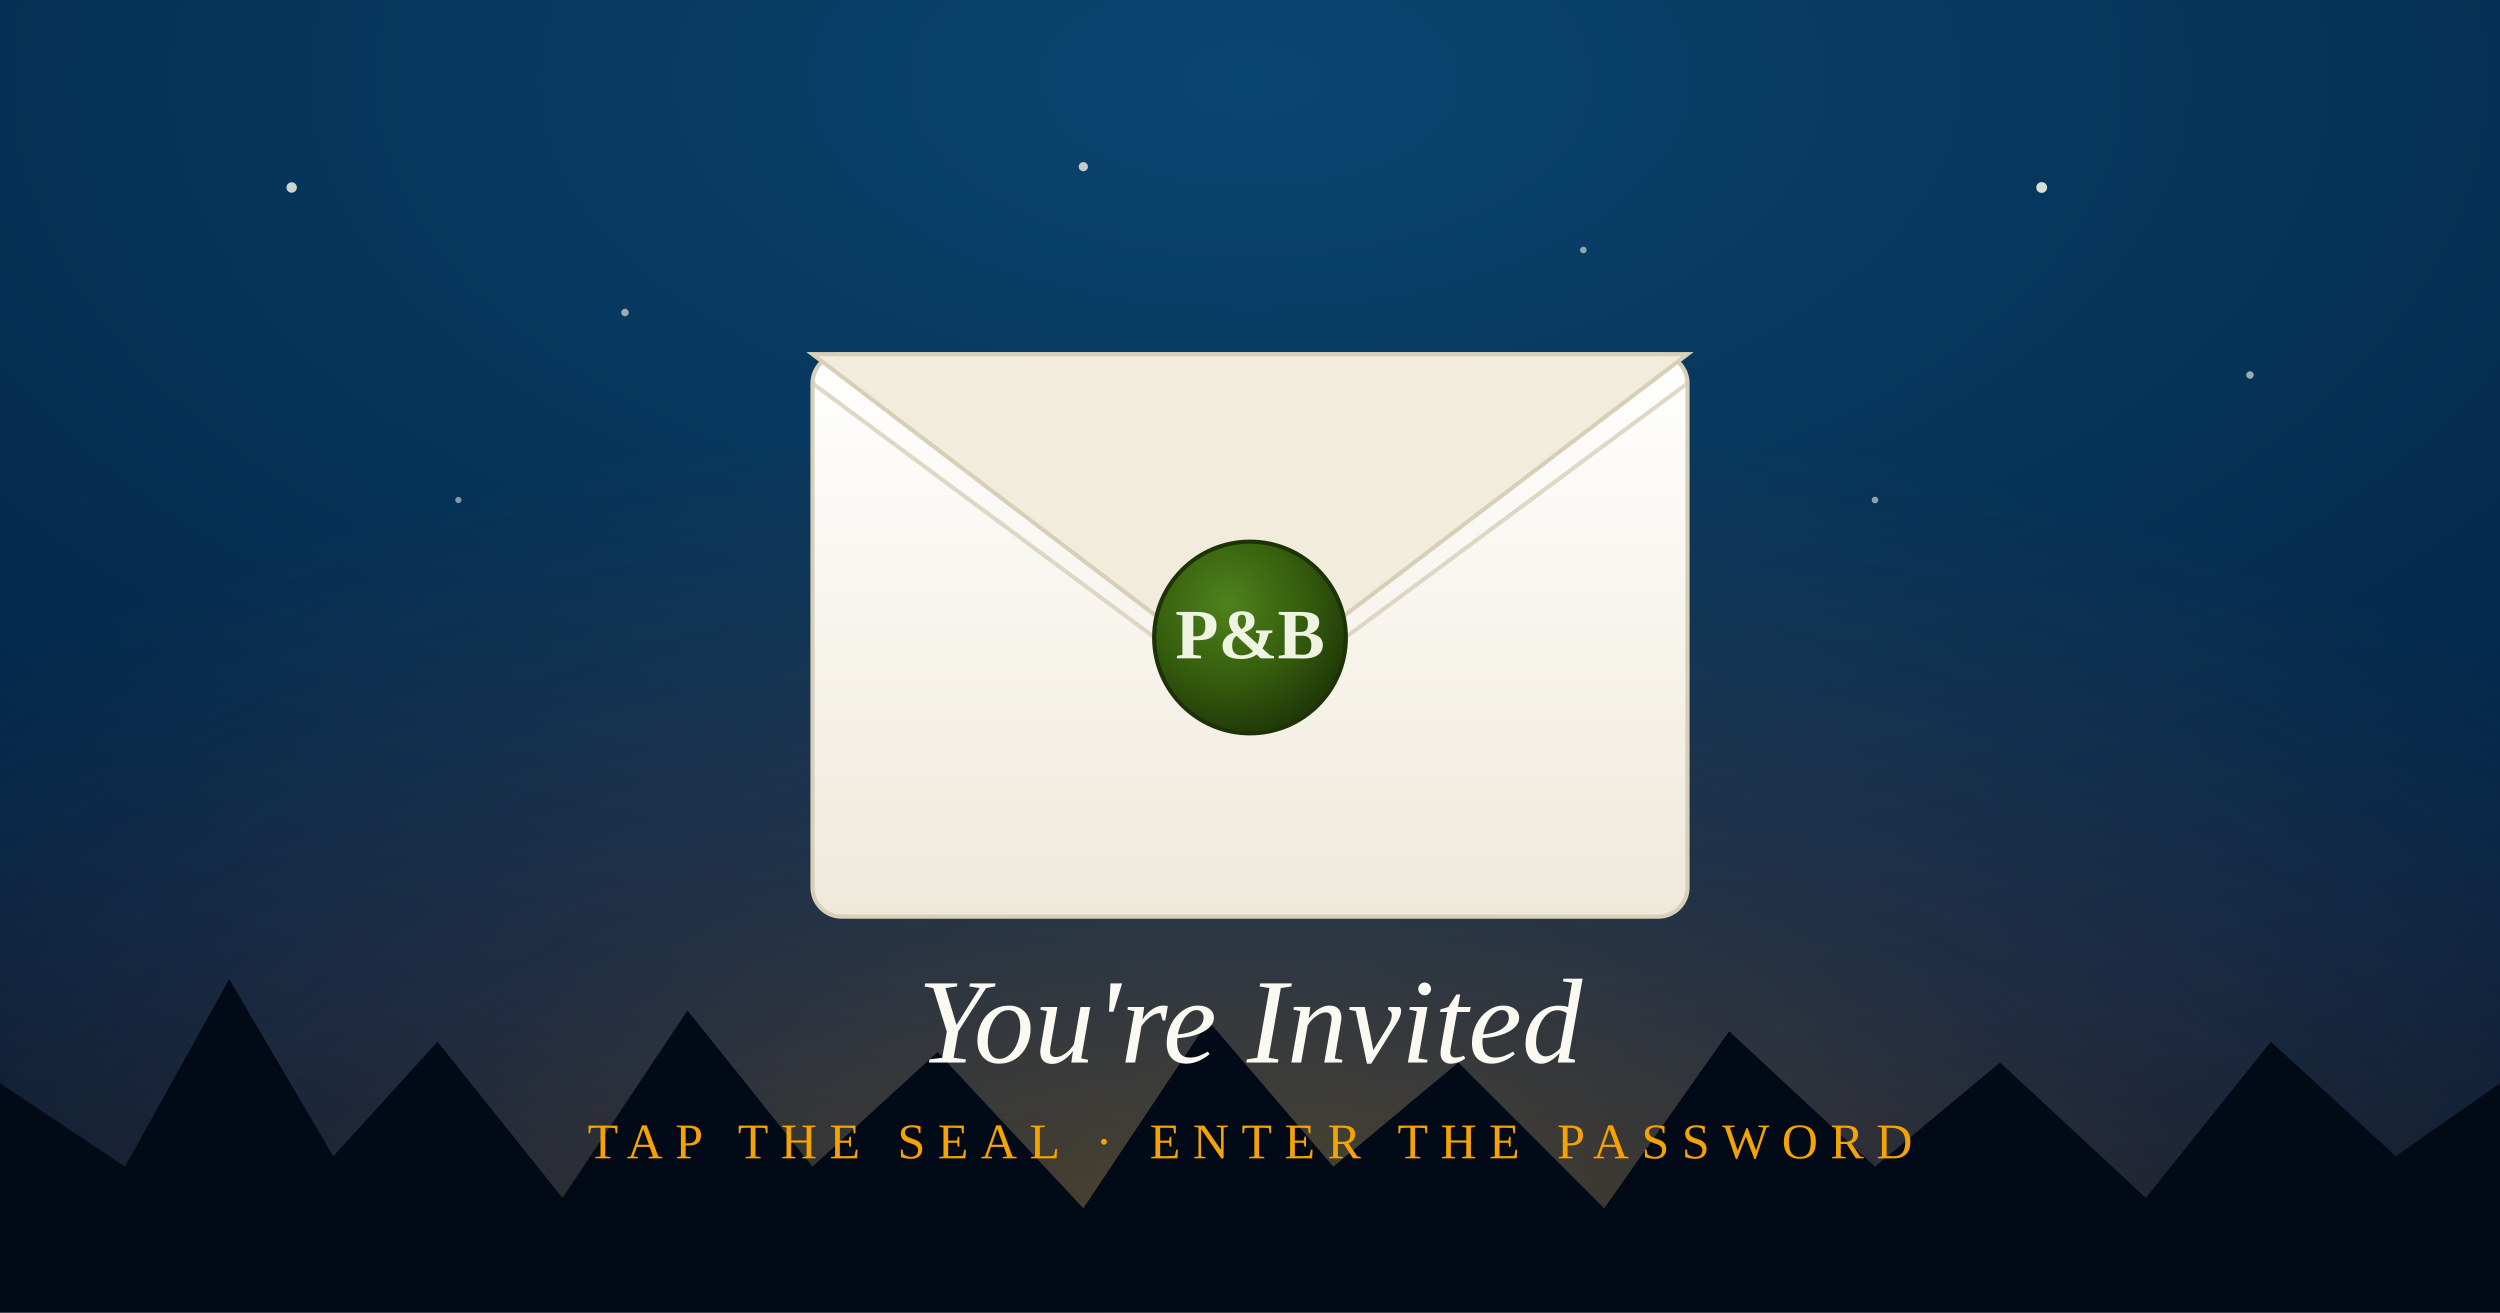
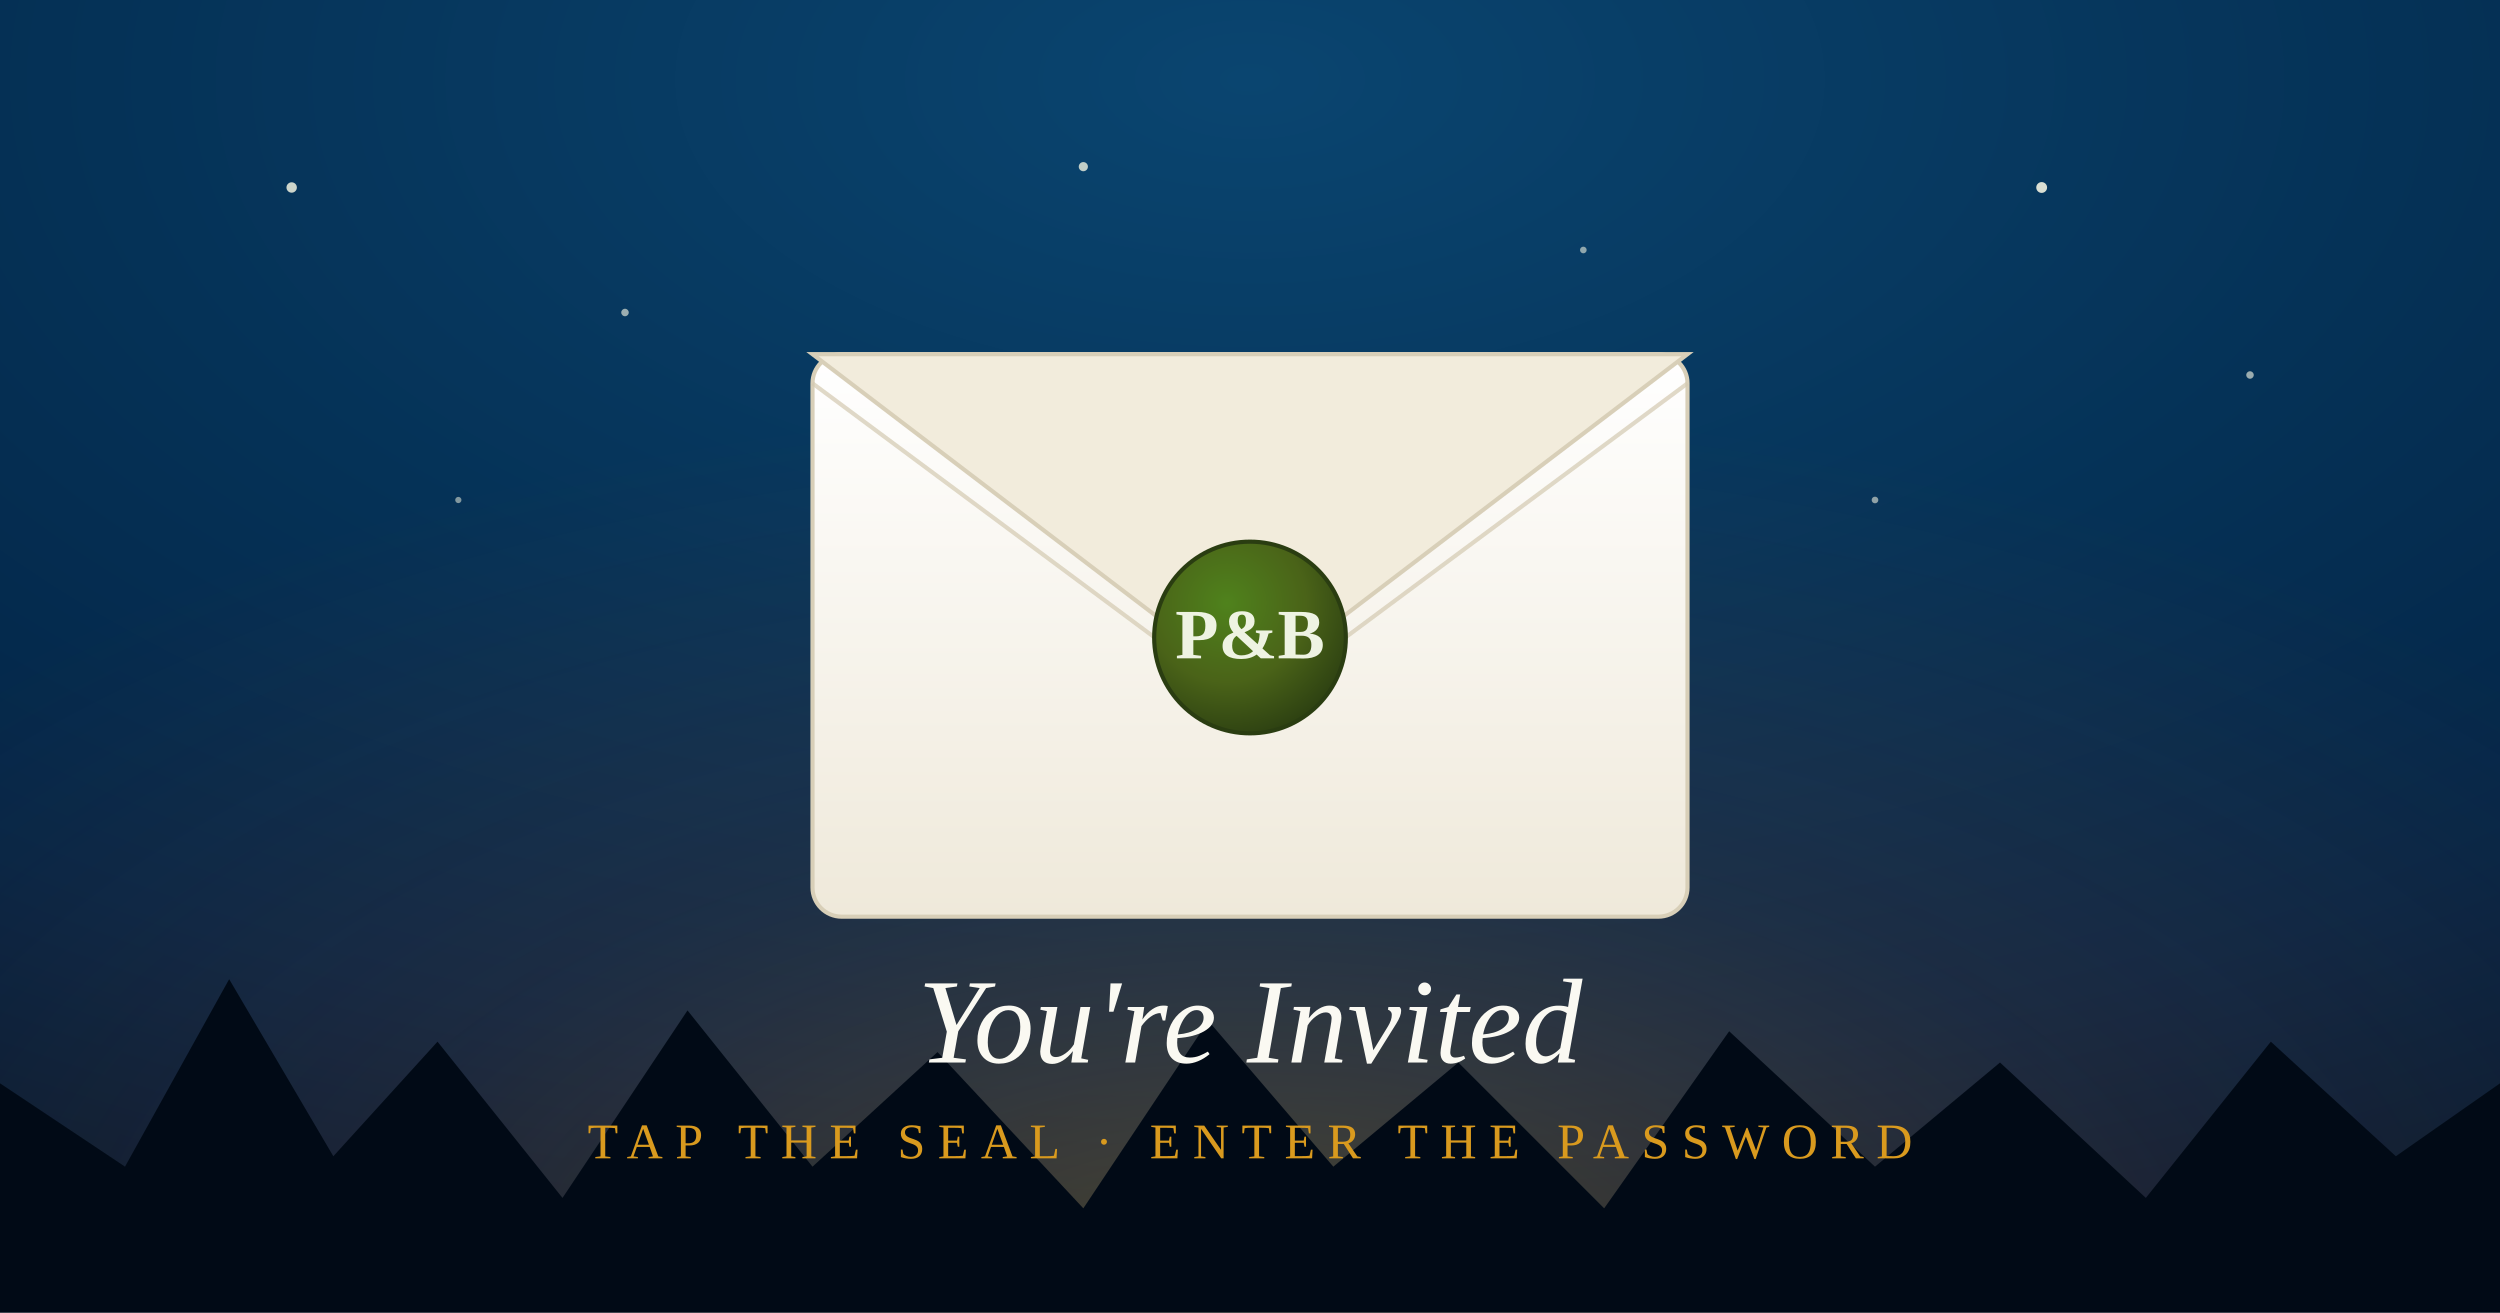
<svg xmlns="http://www.w3.org/2000/svg" width="1200" height="630" viewBox="0 0 1200 630" role="img" aria-label="You're Invited">
  <defs>
    <radialGradient id="sky" cx="50%" cy="6%" r="120%">
      <stop offset="0%" stop-color="#0a4570" />
      <stop offset="38%" stop-color="#053257" />
      <stop offset="64%" stop-color="#042547" />
      <stop offset="100%" stop-color="#010d1d" />
    </radialGradient>
    <radialGradient id="glow" cx="50%" cy="100%" r="70%">
-       <stop offset="0%" stop-color="#f4a300" stop-opacity="0.34" />
-       <stop offset="55%" stop-color="#e8611a" stop-opacity="0.12" />
-       <stop offset="100%" stop-color="#e8611a" stop-opacity="0" />
+       <stop offset="0%" stop-color="#d99a1e" stop-opacity="0.34" />
+       <stop offset="55%" stop-color="#c2531c" stop-opacity="0.12" />
+       <stop offset="100%" stop-color="#c2531c" stop-opacity="0" />
    </radialGradient>
    <linearGradient id="paper" x1="0" y1="0" x2="0" y2="1">
      <stop offset="0%" stop-color="#ffffff" />
      <stop offset="100%" stop-color="#efe9da" />
    </linearGradient>
    <radialGradient id="wax" cx="38%" cy="32%" r="75%">
      <stop offset="0%" stop-color="#4f821c" />
-       <stop offset="55%" stop-color="#345C0D" />
-       <stop offset="100%" stop-color="#1d3307" />
+       <stop offset="55%" stop-color="#4a6318" />
+       <stop offset="100%" stop-color="#2a3d11" />
    </radialGradient>
  </defs>
  <rect width="1200" height="630" fill="url(#sky)" />
  <rect width="1200" height="630" fill="url(#glow)" />
  <g fill="#fffde7">
    <circle cx="140" cy="90" r="2.5" opacity="0.8" />
    <circle cx="300" cy="150" r="1.8" opacity="0.6" />
    <circle cx="520" cy="80" r="2.2" opacity="0.75" />
    <circle cx="760" cy="120" r="1.6" opacity="0.55" />
    <circle cx="980" cy="90" r="2.6" opacity="0.85" />
    <circle cx="1080" cy="180" r="1.8" opacity="0.6" />
    <circle cx="220" cy="240" r="1.5" opacity="0.5" />
    <circle cx="900" cy="240" r="1.6" opacity="0.55" />
  </g>
  <path fill="#010a16" d="M0 630 V520 L60 560 L110 470 L160 555 L210 500 L270 575 L330 485 L390 560 L450 505 L520 580 L580 490 L640 560 L700 510 L770 580 L830 495 L900 560 L960 510 L1030 575 L1090 500 L1150 555 L1200 520 V630 Z" />
  <g transform="translate(600 300)">
    <rect x="-210" y="-130" width="420" height="270" rx="14" fill="url(#paper)" stroke="#d8cfb8" stroke-width="2" />
    <path d="M-210 -116 L0 40 L210 -116" fill="none" stroke="#d3c9b0" stroke-width="2" opacity="0.7" />
    <path d="M-210 -130 L210 -130 L0 30 Z" fill="#f2ecdc" stroke="#d8cfb8" stroke-width="2" />
-     <circle cx="0" cy="6" r="46" fill="url(#wax)" stroke="#1d3307" stroke-width="2" />
+     <circle cx="0" cy="6" r="46" fill="url(#wax)" stroke="#2a3d11" stroke-width="2" />
    <text x="0" y="16" text-anchor="middle" font-family="Georgia, 'Times New Roman', serif" font-size="34" font-weight="700" fill="#eef3e2">P&amp;B</text>
  </g>
  <text x="600" y="510" text-anchor="middle" font-family="Georgia, 'Times New Roman', serif" font-style="italic" font-size="58" fill="#FAF9F2">You're Invited</text>
-   <text x="600" y="556" text-anchor="middle" font-family="Georgia, 'Times New Roman', serif" font-size="24" letter-spacing="6" fill="#f4a300">TAP THE SEAL · ENTER THE PASSWORD</text>
+   <text x="600" y="556" text-anchor="middle" font-family="Georgia, 'Times New Roman', serif" font-size="24" letter-spacing="6" fill="#d99a1e">TAP THE SEAL · ENTER THE PASSWORD</text>
</svg>
